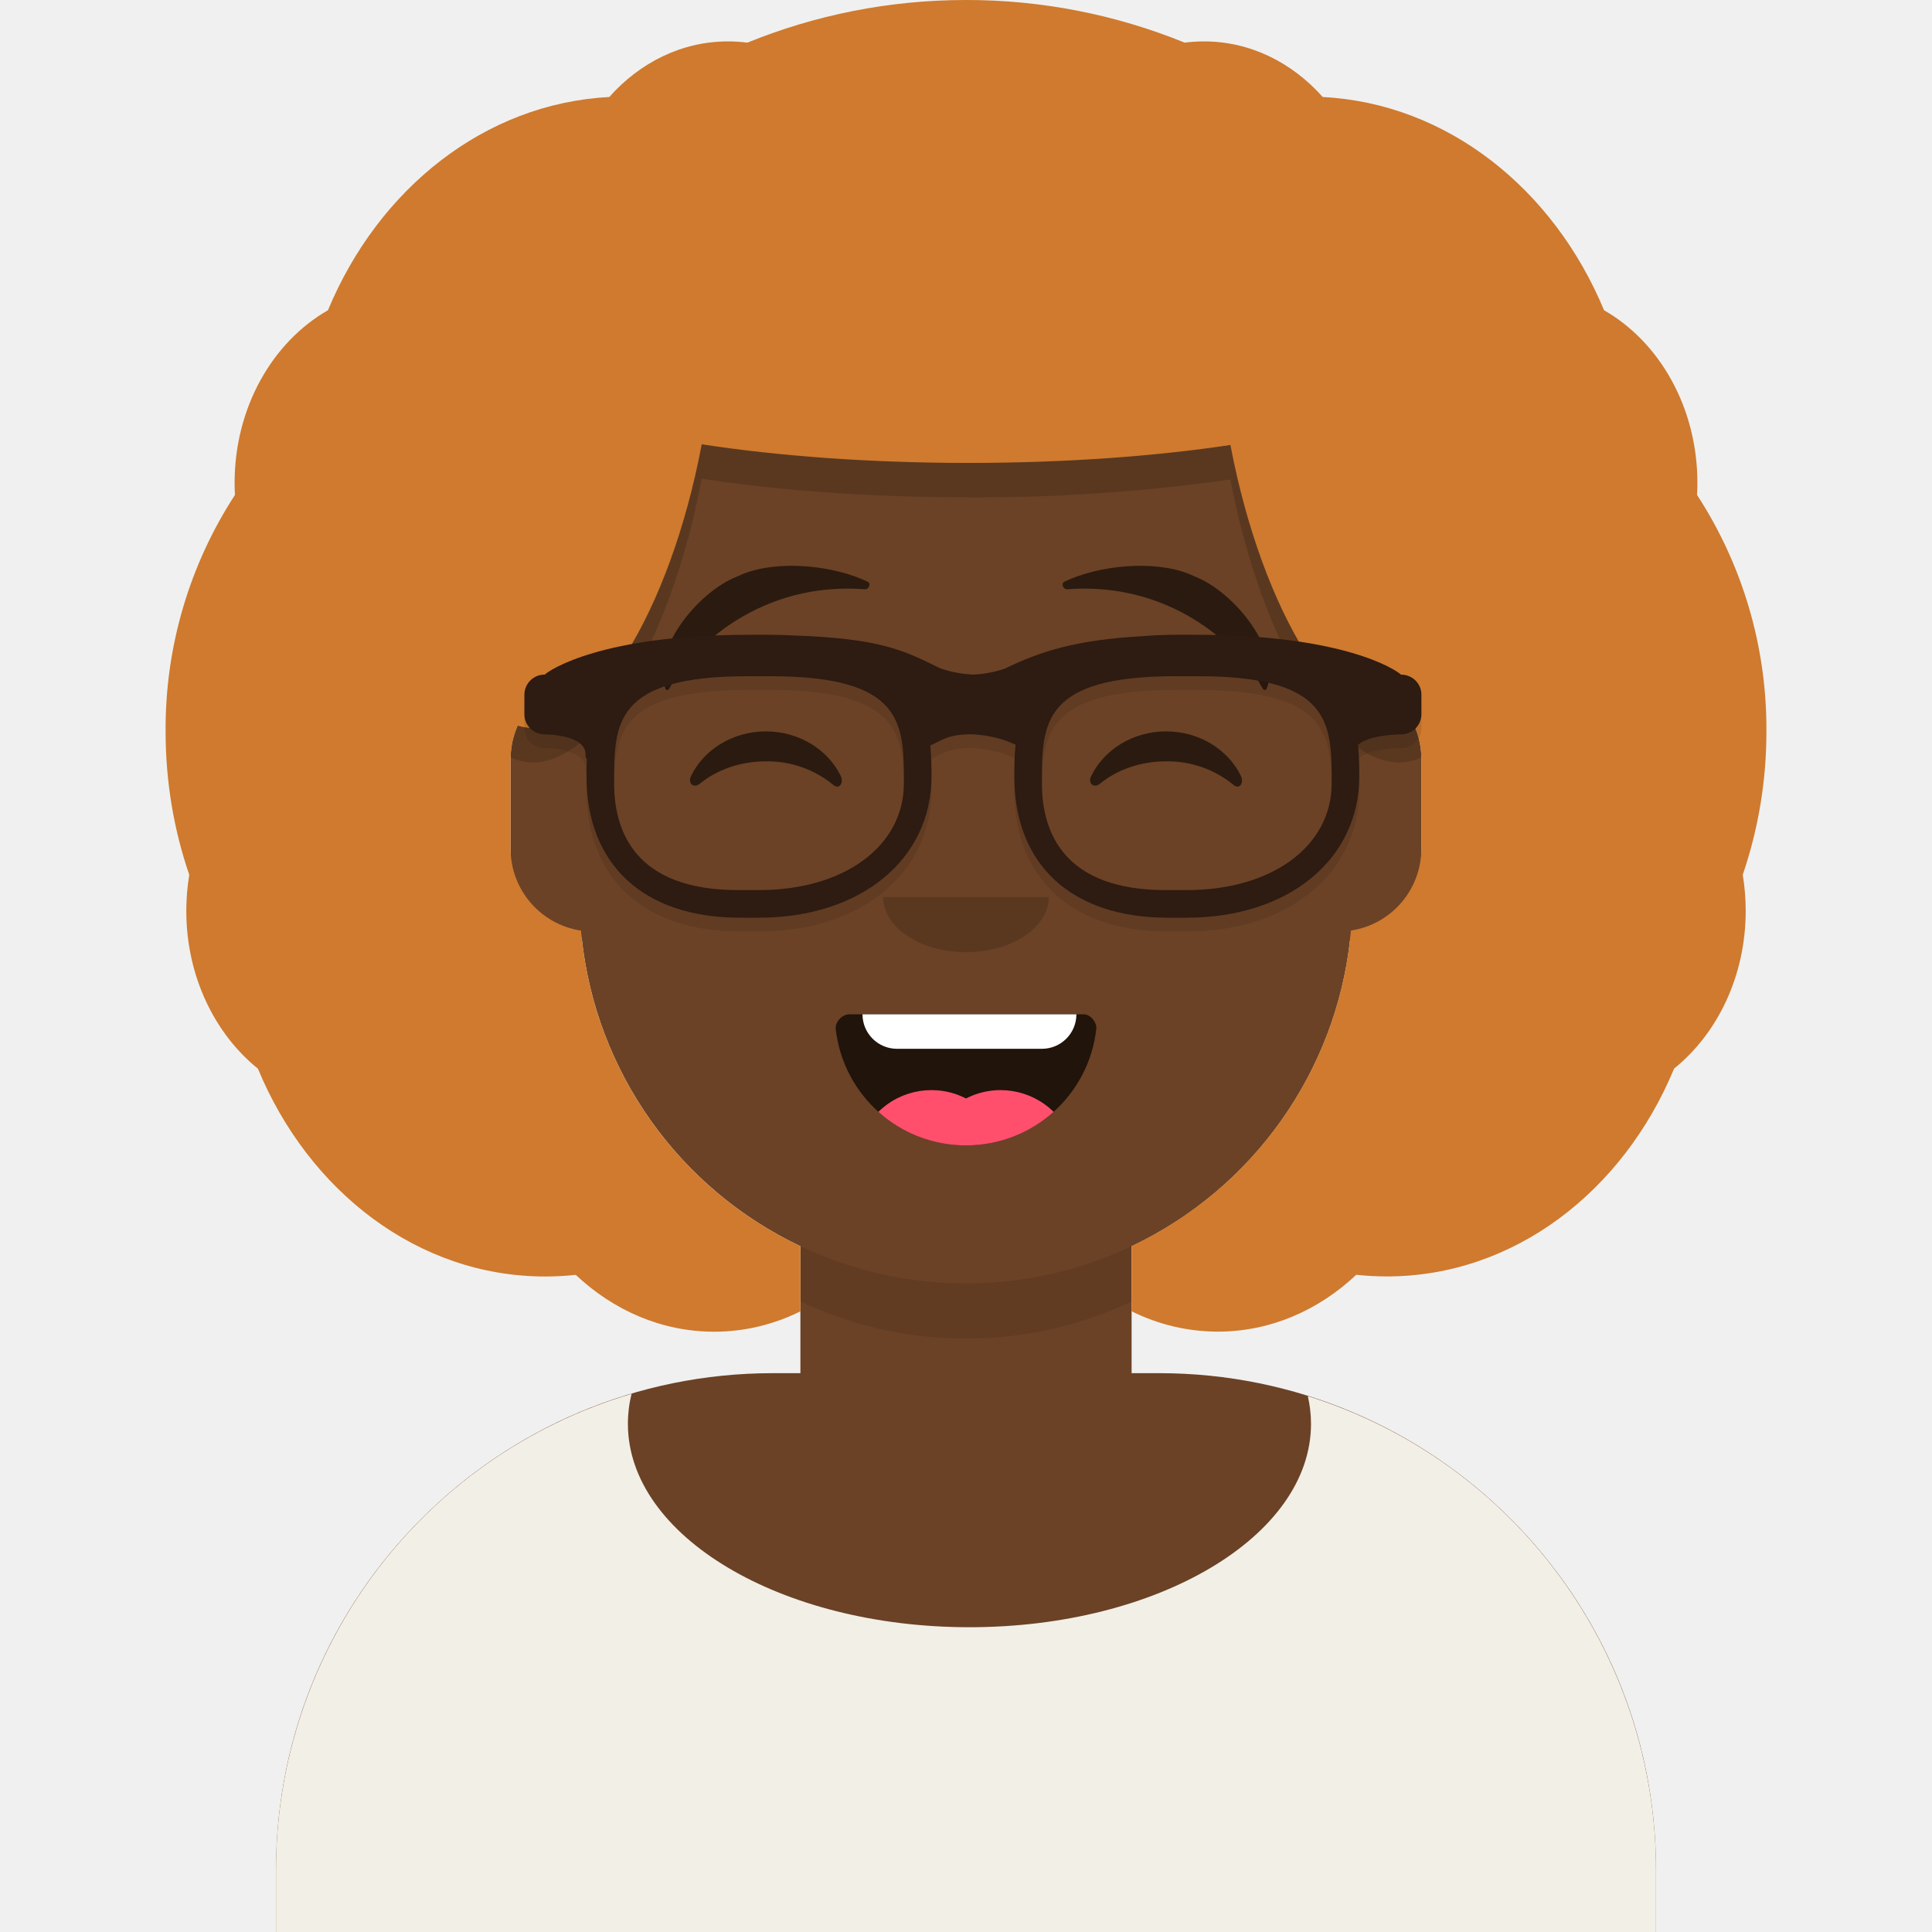
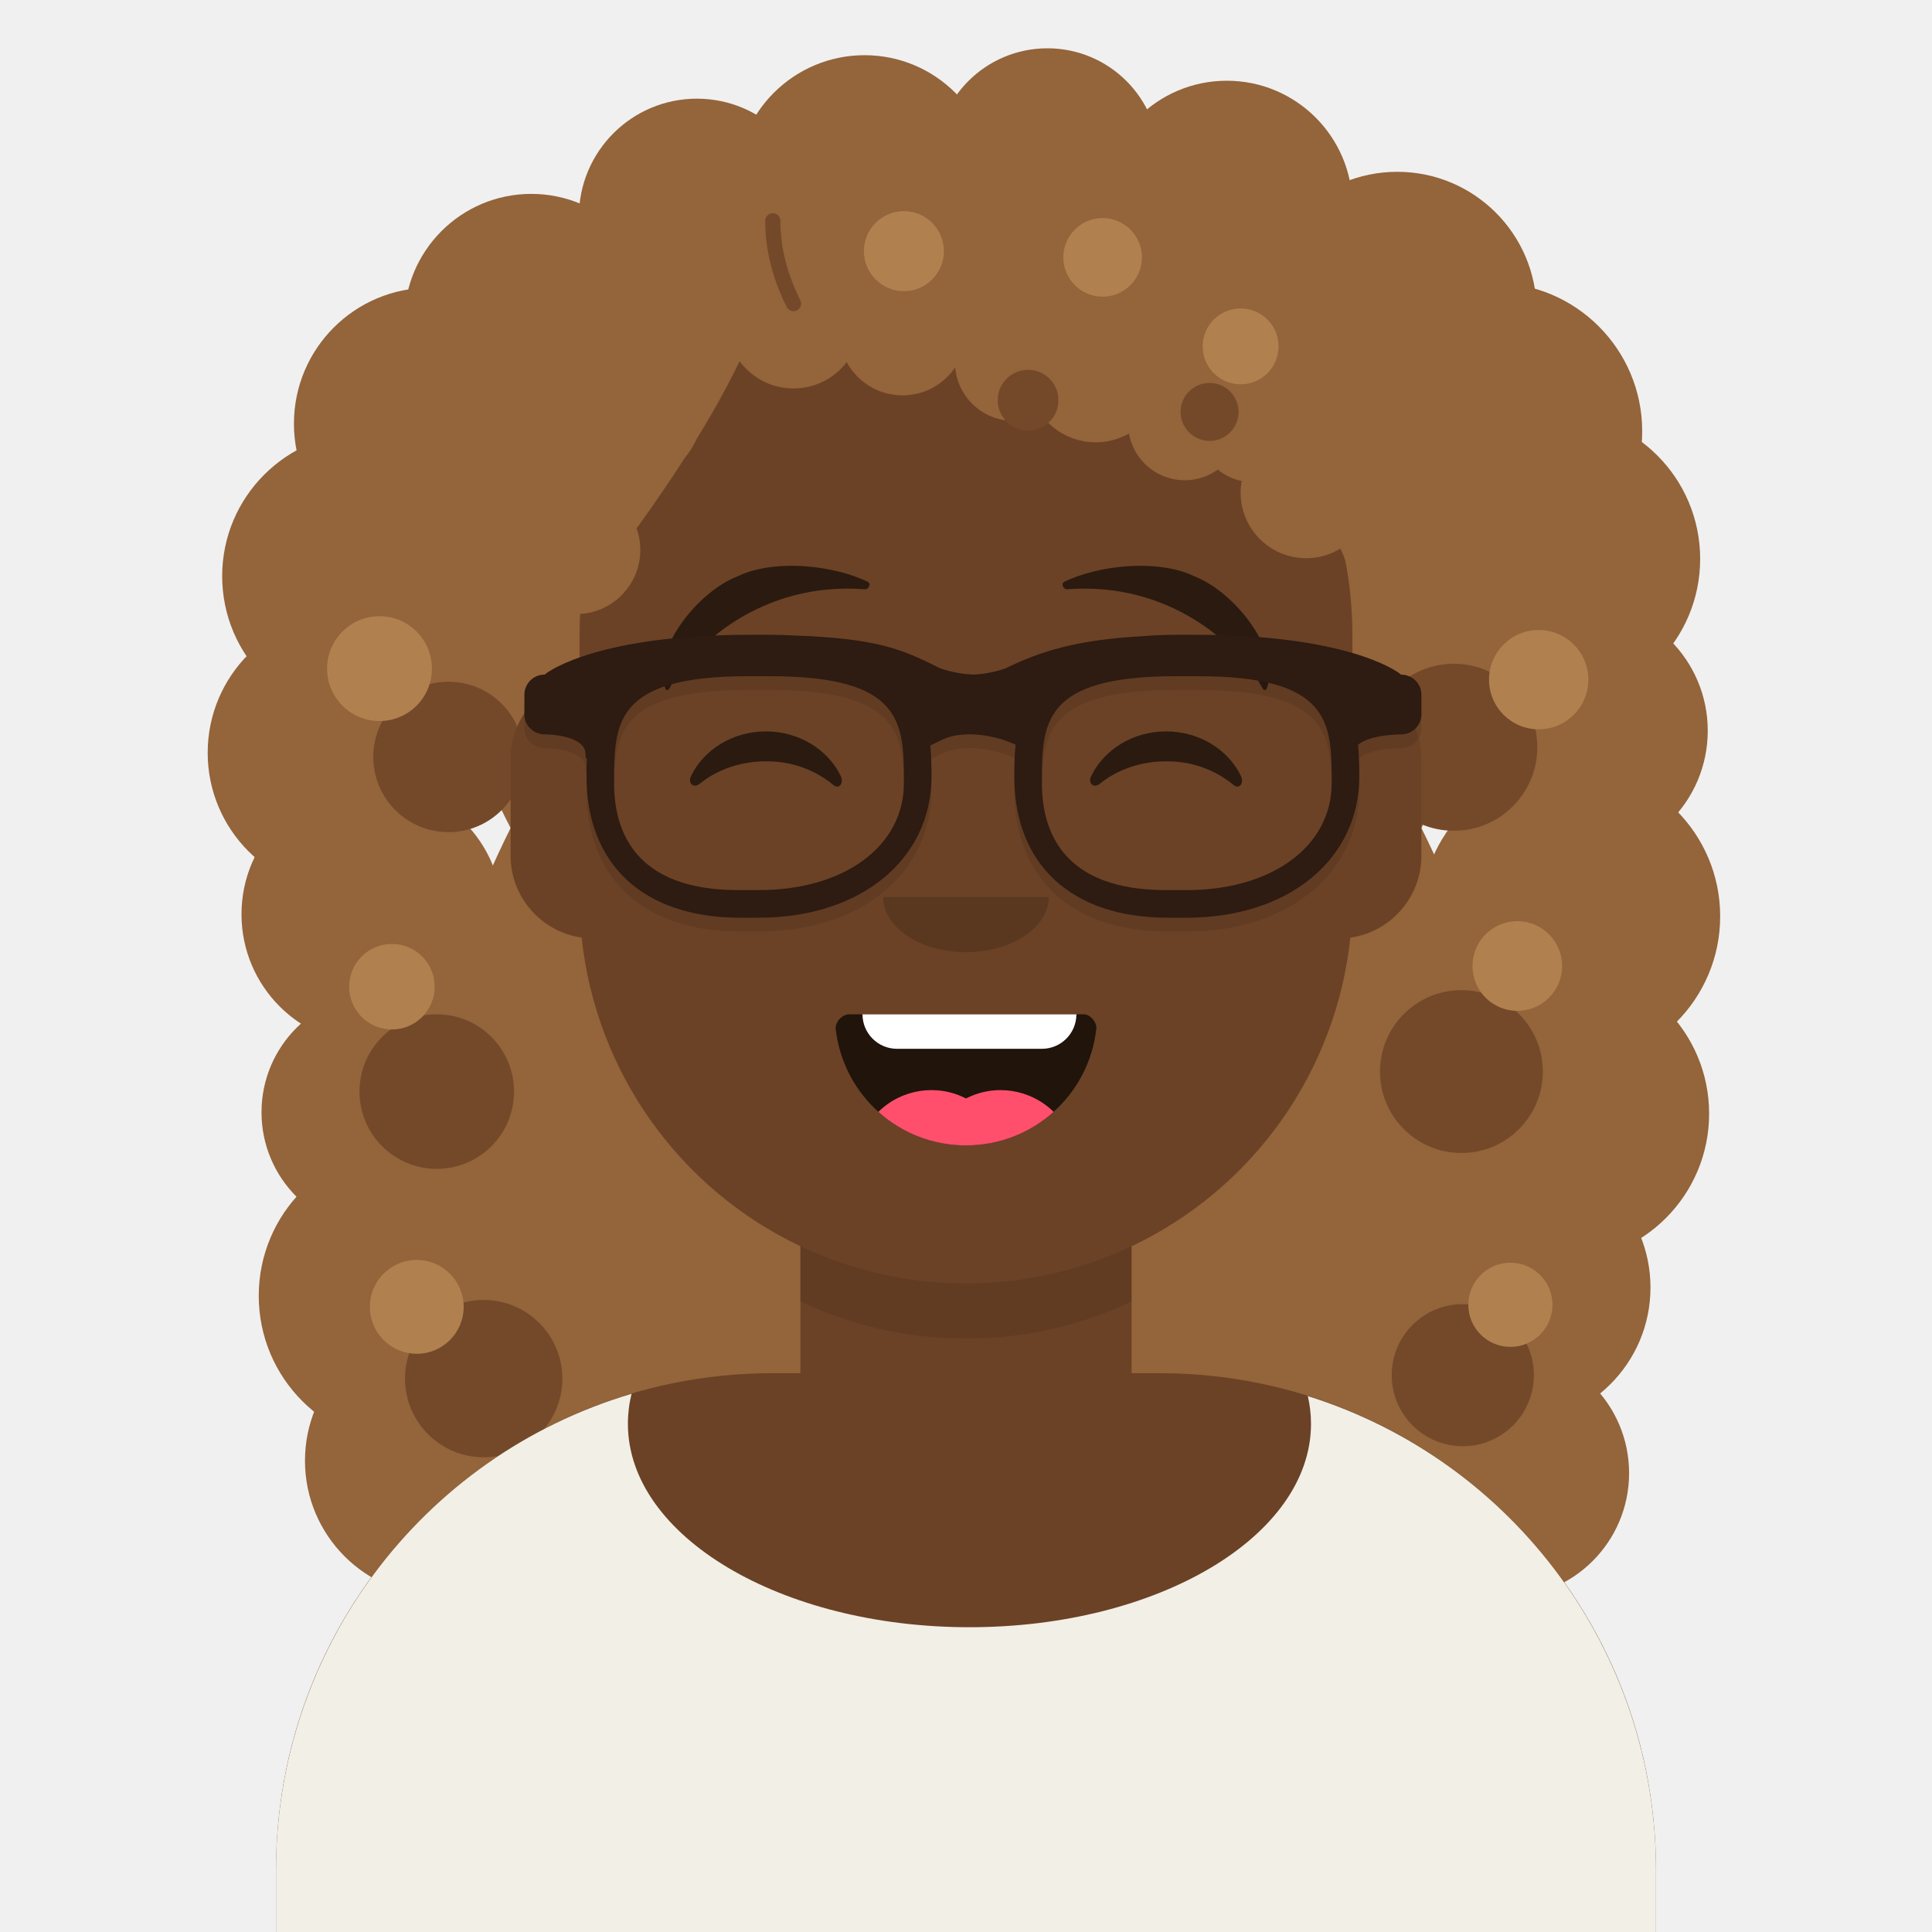
<svg xmlns="http://www.w3.org/2000/svg" viewBox="0 0 280 280" fill="none" shape-rendering="auto" width="280" height="280">
  <mask id="viewboxMask">
    <rect width="280" height="280" rx="0" ry="0" x="0" y="0" fill="#fff" />
  </mask>
  <g mask="url(#viewboxMask)">
+     <g id="hair-back">
+       <path d="M74 120 C48 70 82 28 140 28 C198 28 232 70 206 120 C226 160 224 205 210 232 L70 232 C56 205 54 160 74 120Z" fill="#94643a" />
+       <circle cx="77.0" cy="46.5" r="18.4" fill="#94643a" />
+       <circle cx="62.3" cy="61.4" r="19.7" fill="#94643a" />
+       <circle cx="53.0" cy="83.5" r="20.8" fill="#94643a" />
+       <circle cx="50.3" cy="109.1" r="20.2" fill="#94643a" />
+       <circle cx="53.9" cy="132.5" r="18.9" fill="#94643a" />
+       <circle cx="55.2" cy="161.2" r="17.3" fill="#94643a" />
+       <circle cx="59.1" cy="187.8" r="21.6" fill="#94643a" />
+       <circle cx="63.8" cy="211.7" r="19.6" fill="#94643a" />
+       <circle cx="202.5" cy="45.1" r="20.2" fill="#94643a" />
+       <circle cx="216.5" cy="62.5" r="21.5" fill="#94643a" />
+       <circle cx="225.2" cy="81.0" r="21.2" fill="#94643a" />
+       <circle cx="229.0" cy="105.9" r="18.5" fill="#94643a" />
+       <circle cx="227.6" cy="132.8" r="21.7" fill="#94643a" />
+       <circle cx="226.3" cy="161.4" r="21.4" fill="#94643a" />
+       <circle cx="219.4" cy="186.6" r="19.8" fill="#94643a" />
+       <circle cx="218.1" cy="213.5" r="18.0" fill="#94643a" />
+       <circle cx="101.0" cy="31.4" r="17.1" fill="#94643a" />
+       <circle cx="125.3" cy="26.6" r="18.6" fill="#94643a" />
+       <circle cx="151.8" cy="23.2" r="16.2" fill="#94643a" />
+       <circle cx="177.8" cy="29.9" r="18.2" fill="#94643a" />
+       <circle cx="65.0" cy="109.7" r="10.9" fill="#74492a" />
+       <circle cx="63.3" cy="158.2" r="11.2" fill="#74492a" />
+       <circle cx="70.1" cy="199.8" r="11.4" fill="#74492a" />
+       <circle cx="210.7" cy="108.3" r="12.1" fill="#74492a" />
+       <circle cx="211.8" cy="155.3" r="11.8" fill="#74492a" />
+       <circle cx="212.0" cy="199.3" r="10.3" fill="#74492a" />
+       <circle cx="55.0" cy="96.9" r="7.6" fill="#b0804f" />
+       <circle cx="56.8" cy="143.0" r="6.2" fill="#b0804f" />
+       <circle cx="60.4" cy="189.4" r="6.8" fill="#b0804f" />
+       <circle cx="223.0" cy="98.5" r="7.2" fill="#b0804f" />
+       <circle cx="219.9" cy="140.0" r="6.5" fill="#b0804f" />
+       <circle cx="218.9" cy="189.1" r="6.1" fill="#b0804f" />
+     </g>
    <g transform="translate(8)">
      <path d="M132 36a56 56 0 0 0-56 56v6.17A12 12 0 0 0 66 110v14a12 12 0 0 0 10.3 11.88 56.04 56.04 0 0 0 31.7 44.73v18.4h-4a72 72 0 0 0-72 72v9h200v-9a72 72 0 0 0-72-72h-4v-18.39a56.04 56.04 0 0 0 31.7-44.73A12 12 0 0 0 198 124v-14a12 12 0 0 0-10-11.83V92a56 56 0 0 0-56-56Z" fill="#6b4226" />
      <path d="M108 180.61v8a55.79 55.79 0 0 0 24 5.39c8.59 0 16.73-1.93 24-5.39v-8a55.79 55.79 0 0 1-24 5.39 55.79 55.79 0 0 1-24-5.39Z" fill="#000" fill-opacity=".1" />
      <g transform="translate(0 170)">
        <path d="M132.5 65.83c27.34 0 49.5-13.2 49.5-29.48 0-1.37-.16-2.7-.46-4.02A72.03 72.03 0 0 1 232 101.05V110H32v-8.95A72.03 72.03 0 0 1 83.53 32a18 18 0 0 0-.53 4.35c0 16.28 22.16 29.48 49.5 29.48Z" fill="#f2efe6" />
      </g>
      <g transform="translate(78 134)">
        <path fill-rule="evenodd" clip-rule="evenodd" d="M35.12 15.13a19 19 0 0 0 37.77-.09c.08-.77-.77-2.04-1.85-2.04H37.1C36 13 35 14.18 35.12 15.13Z" fill="#000" fill-opacity=".7" />
        <path d="M70 13H39a5 5 0 0 0 5 5h21a5 5 0 0 0 5-5Z" fill="#fff" />
        <path d="M66.7 27.14A10.96 10.96 0 0 0 54 25.2a10.95 10.95 0 0 0-12.7 1.94A18.93 18.93 0 0 0 54 32c4.88 0 9.33-1.84 12.7-4.86Z" fill="#FF4F6D" />
      </g>
      <g transform="translate(104 122)">
        <path fill-rule="evenodd" clip-rule="evenodd" d="M16 8c0 4.42 5.37 8 12 8s12-3.58 12-8" fill="#000" fill-opacity=".16" />
      </g>
      <g transform="translate(76 90)">
        <path d="M16.16 22.45c1.85-3.8 6-6.45 10.84-6.45 4.81 0 8.96 2.63 10.82 6.4.55 1.13-.24 2.05-1.03 1.37a15.05 15.05 0 0 0-9.8-3.43c-3.73 0-7.12 1.24-9.55 3.23-.9.73-1.82-.01-1.28-1.12ZM74.16 22.45c1.85-3.8 6-6.45 10.84-6.45 4.81 0 8.96 2.63 10.82 6.4.55 1.13-.24 2.05-1.03 1.37a15.05 15.05 0 0 0-9.8-3.43c-3.74 0-7.13 1.24-9.56 3.23-.9.73-1.82-.01-1.28-1.12Z" fill-rule="evenodd" clip-rule="evenodd" fill="#000" fill-opacity=".6" />
      </g>
      <g transform="translate(76 82)">
        <path d="m22.77 1.58.9-.4C28.93-.91 36.88-.03 41.73 2.3c.57.27.18 1.15-.4 1.1-14.92-1.14-24.96 8.15-28.37 14.45-.1.18-.41.2-.49.03-2.3-5.32 4.45-13.98 10.3-16.3ZM89.23 1.58l-.9-.4C83.07-.91 75.12-.03 70.27 2.3c-.57.27-.18 1.15.4 1.1 14.92-1.14 24.96 8.15 28.37 14.45.1.18.41.2.49.03 2.3-5.32-4.45-13.98-10.3-16.3Z" fill-rule="evenodd" clip-rule="evenodd" fill="#000" fill-opacity=".6" />
      </g>
-       <g transform="translate(-1)">
-         <path d="M94.7 69.39c-4.62 24.47-16 42.72-25.74 41a7.49 7.49 0 0 1-1.96-.63V89a65.93 65.93 0 0 1 28.4-54.24c.48 2.39.83 4.99 1.05 7.77a262.85 262.85 0 0 1 36.9-2.44c13.27 0 25.67.85 36.22 2.34.22-2.74.57-5.3 1.05-7.67A65.92 65.92 0 0 1 199 89v20.76c-.62.3-1.28.52-1.95.63-9.72 1.72-21.09-16.48-25.73-40.9a260.5 260.5 0 0 1-37.97 2.59c-14.3 0-27.6-1-38.65-2.7Z" fill="#000" fill-opacity=".16" />
-         <path d="M133 0c-11.21 0-21.9 2.2-31.69 6.18-.92-.12-1.86-.18-2.81-.18-6.7 0-12.77 3.07-17.2 8.06-18.04.93-33.46 13.3-40.77 30.9C32.5 49.56 27 59.04 27 70c0 .58.02 1.15.05 1.73A62.11 62.11 0 0 0 17 106c0 7.33 1.21 14.34 3.43 20.78-.28 1.69-.43 3.44-.43 5.22 0 9.45 4.1 17.81 10.38 22.88C37.74 172.68 53.6 185 72 185c1.5 0 2.98-.08 4.44-.24C81.9 189.9 88.88 193 96.5 193c4.44 0 8.67-1.05 12.5-2.95v-9.44a56.03 56.03 0 0 1-31.8-45.74A12 12 0 0 1 67 123v-13c0-1.72.36-3.36 1.02-4.84.3.1.62.18.94.23 9.73 1.72 21.12-16.53 25.74-41 11.05 1.7 24.35 2.7 38.65 2.7 14.02 0 27.06-.96 37.97-2.6 4.64 24.41 16.01 42.6 25.73 40.9.32-.06.63-.14.94-.23a11.96 11.96 0 0 1 1 4.83v13a12 12 0 0 1-10.2 11.87A56.03 56.03 0 0 1 157 180.6v9.44a28.06 28.06 0 0 0 12.5 2.95c7.62 0 14.61-3.1 20.06-8.24 1.46.16 2.94.24 4.44.24 18.39 0 34.26-12.32 41.62-30.12C241.9 149.81 246 141.45 246 132c0-1.78-.15-3.53-.43-5.22A63.91 63.91 0 0 0 249 106a62.11 62.11 0 0 0-10.05-34.27c.04-.58.05-1.15.05-1.73 0-10.96-5.5-20.44-13.53-25.04-7.31-17.6-22.73-29.97-40.77-30.9C180.27 9.07 174.2 6 167.5 6c-.95 0-1.89.06-2.81.18A83.76 83.76 0 0 0 133 0Z" fill="#cf7a2e" />
-       </g>
+       <g transform="translate(-1)" />
      <g transform="translate(49 72)" />
      <g transform="translate(62 42)">
        <g fill-rule="evenodd" clip-rule="evenodd">
          <path d="M38.5 52c-21.3 0-28.85 5.1-29.55 5.77A2.92 2.92 0 0 0 6 60.66v2.88c0 1.6 1.32 2.89 2.95 2.89 0 0 5.91 0 5.91 2.88 0 .44.07.65.19.68-.04.82-.05 1.66-.05 2.5C15 85.34 23.31 93 37.24 93H40c14.72 0 25-8.43 25-20.5 0-1.5-.04-3-.17-4.46l1.58-.77c.58-.29 1.21-.5 1.9-.64 1.85-.38 3.95-.22 5.99.28.73.18 1.26.35 1.5.45l1.38.55c-.14 1.5-.18 3.04-.18 4.6C77 85.34 85.31 93 99.24 93H102c14.72 0 25-8.43 25-20.5 0-1.54-.04-3.07-.18-4.56 1.74-1.51 6.22-1.51 6.22-1.51a2.92 2.92 0 0 0 2.96-2.89v-2.88c0-1.6-1.32-2.89-2.96-2.89-.69-.67-8.25-5.77-29.54-5.77H100.53c-1.8 0-3.44.07-4.97.2-9.54.54-14.68 2.15-19.92 4.7a17 17 0 0 1-4.56.87 17.01 17.01 0 0 1-4.81-.91l-.42-.2v-.01c-4.94-2.42-8.43-4.13-20.78-4.55a61.2 61.2 0 0 0-3.6-.1H38.5ZM19 73.5C19 64.84 19 58 38.39 58h3.22C61 58 61 64.84 61 73.5 61 82.63 52.36 89 40 89h-3.03C22.12 89 19 80.57 19 73.5Zm62 0c0-8.66 0-15.5 19.39-15.5h3.22C123 58 123 64.84 123 73.5c0 9.13-8.64 15.5-21 15.5h-3.03C84.12 89 81 80.57 81 73.5Z" fill="#000" fill-opacity=".1" />
          <path d="M38.5 50c-21.3 0-28.85 5.1-29.55 5.77A2.92 2.92 0 0 0 6 58.66v2.88c0 1.6 1.32 2.89 2.95 2.89 0 0 5.91 0 5.91 2.88 0 .44.07.65.19.68-.04.82-.05 1.66-.05 2.5C15 83.34 23.31 91 37.24 91H40c14.72 0 25-8.43 25-20.5 0-1.5-.04-3-.17-4.46l1.58-.77c.58-.29 1.21-.5 1.9-.64 1.85-.38 3.95-.22 5.99.28.73.18 1.26.35 1.5.45l1.38.55c-.14 1.5-.18 3.04-.18 4.6C77 83.34 85.31 91 99.24 91H102c14.72 0 25-8.43 25-20.5 0-1.54-.04-3.07-.18-4.56 1.74-1.51 6.22-1.51 6.22-1.51a2.92 2.92 0 0 0 2.96-2.89v-2.88c0-1.6-1.32-2.89-2.96-2.89-.69-.67-8.25-5.77-29.54-5.77H100.53c-1.8 0-3.44.07-4.97.2-9.54.54-14.68 2.15-19.92 4.7a17 17 0 0 1-4.56.87 17.01 17.01 0 0 1-4.81-.91l-.42-.2v-.01c-4.94-2.42-8.43-4.13-20.78-4.55a61.2 61.2 0 0 0-3.6-.1H38.5ZM19 71.5C19 62.84 19 56 38.39 56h3.22C61 56 61 62.84 61 71.5 61 80.63 52.36 87 40 87h-3.03C22.12 87 19 78.57 19 71.5Zm62 0c0-8.66 0-15.5 19.39-15.5h3.22C123 56 123 62.84 123 71.5c0 9.13-8.64 15.5-21 15.5h-3.03C84.12 87 81 78.57 81 71.5Z" fill="#2e1b12" />
        </g>
      </g>
    </g>
+     <g id="hair-front">
+       <path d="M82 90 C74 58 98 34 140 34 C182 34 206 58 198 90 C194 76 188 66 178 60 C152 56 130 48 112 40 C108 54 98 70 82 90Z" fill="#94643a" />
+       <circle cx="115.0" cy="46.6" r="9.7" fill="#94643a" />
+       <circle cx="130.8" cy="48.1" r="9.2" fill="#94643a" />
+       <circle cx="146.9" cy="52.5" r="8.5" fill="#94643a" />
+       <circle cx="158.8" cy="54.3" r="9.8" fill="#94643a" />
+       <circle cx="171.7" cy="61.4" r="8.2" fill="#94643a" />
+       <circle cx="181.7" cy="61.6" r="8.3" fill="#94643a" />
+       <circle cx="189.3" cy="71.4" r="9.5" fill="#94643a" />
+       <circle cx="99.0" cy="46.1" r="9.6" fill="#94643a" />
+       <circle cx="91.8" cy="59.8" r="9.9" fill="#94643a" />
+       <circle cx="87.5" cy="65.7" r="8.2" fill="#94643a" />
+       <circle cx="83.5" cy="79.7" r="9.3" fill="#94643a" />
+       <circle cx="119.0" cy="33.3" r="14.5" fill="#94643a" />
+       <circle cx="148.8" cy="30.6" r="14.5" fill="#94643a" />
+       <circle cx="168.7" cy="34.0" r="14.5" fill="#94643a" />
+       <circle cx="187.9" cy="46.9" r="14.3" fill="#94643a" />
+       <circle cx="101.8" cy="33.7" r="14.1" fill="#94643a" />
+       <circle cx="88.3" cy="51.3" r="12.3" fill="#94643a" />
+       <circle cx="131.0" cy="36.4" r="5.8" fill="#b0804f" />
+       <circle cx="159.8" cy="37.3" r="5.7" fill="#b0804f" />
+       <circle cx="179.8" cy="50.2" r="5.5" fill="#b0804f" />
+       <circle cx="149.0" cy="58.0" r="4.4" fill="#74492a" />
+       <circle cx="175.3" cy="59.7" r="4.2" fill="#74492a" />
+       <path d="M112 32 C112 36 113 40 115 44" stroke="#74492a" stroke-width="2.2" stroke-linecap="round" />
+     </g>
  </g>
</svg>
